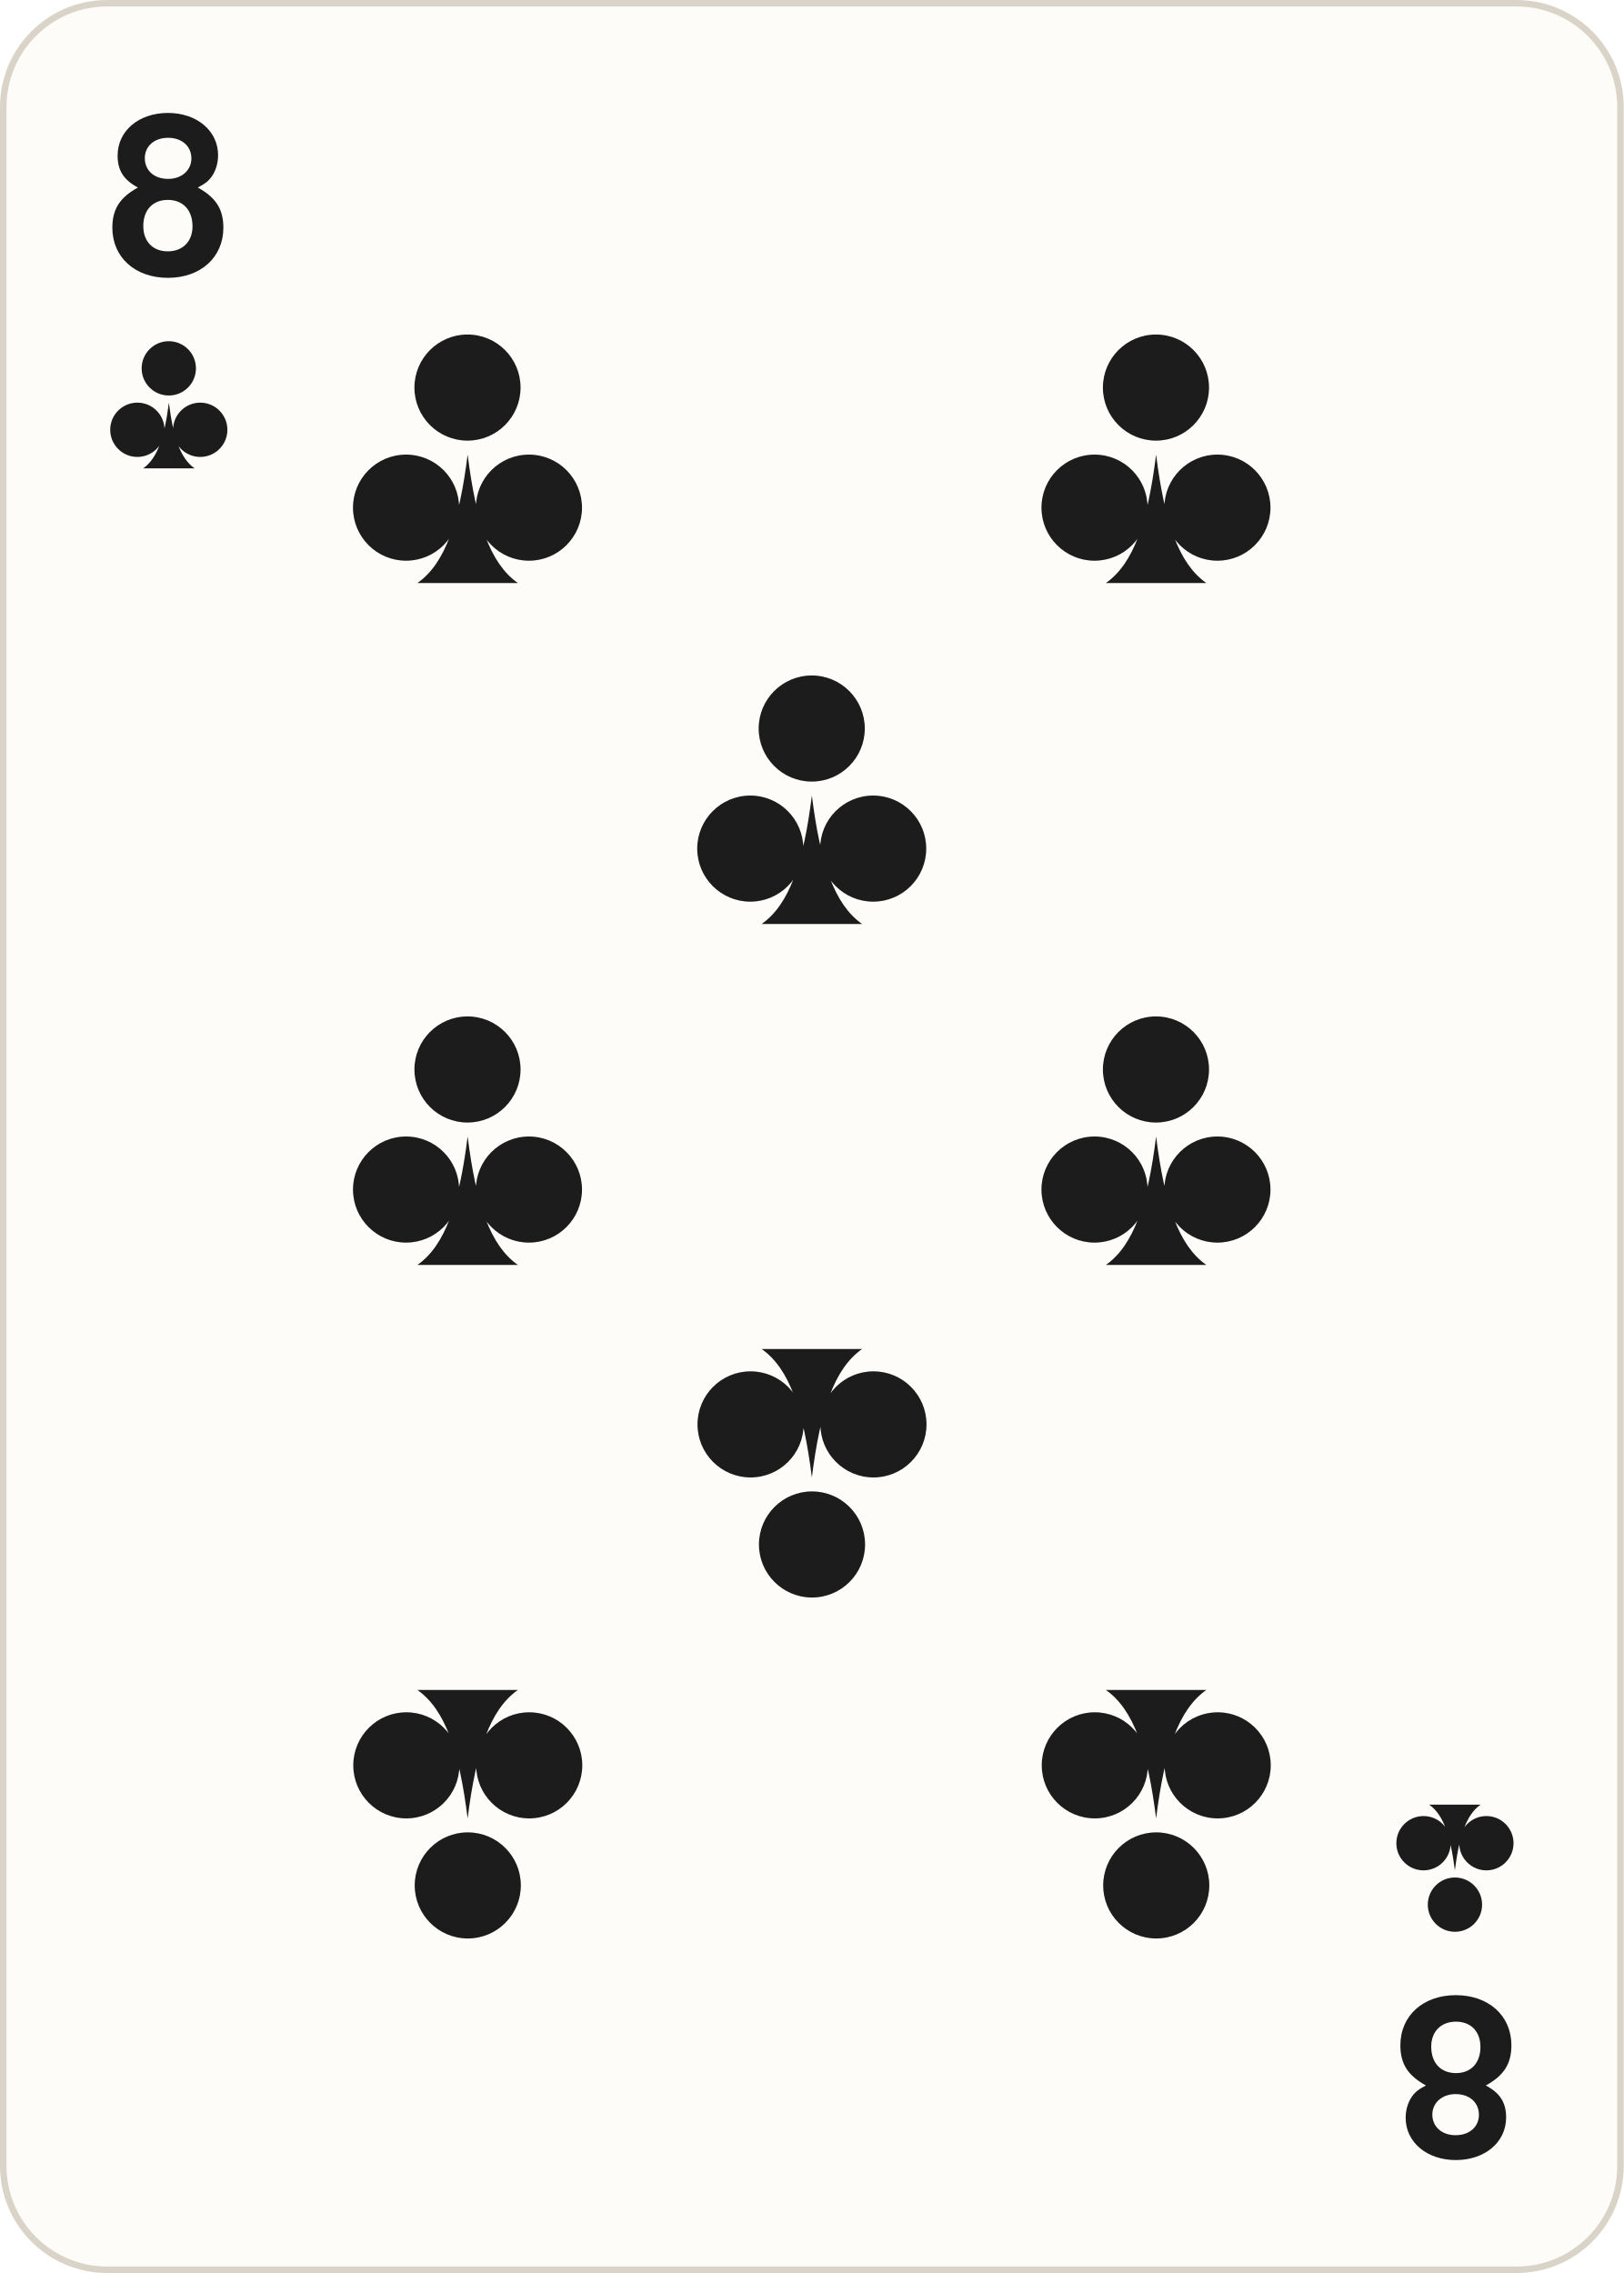
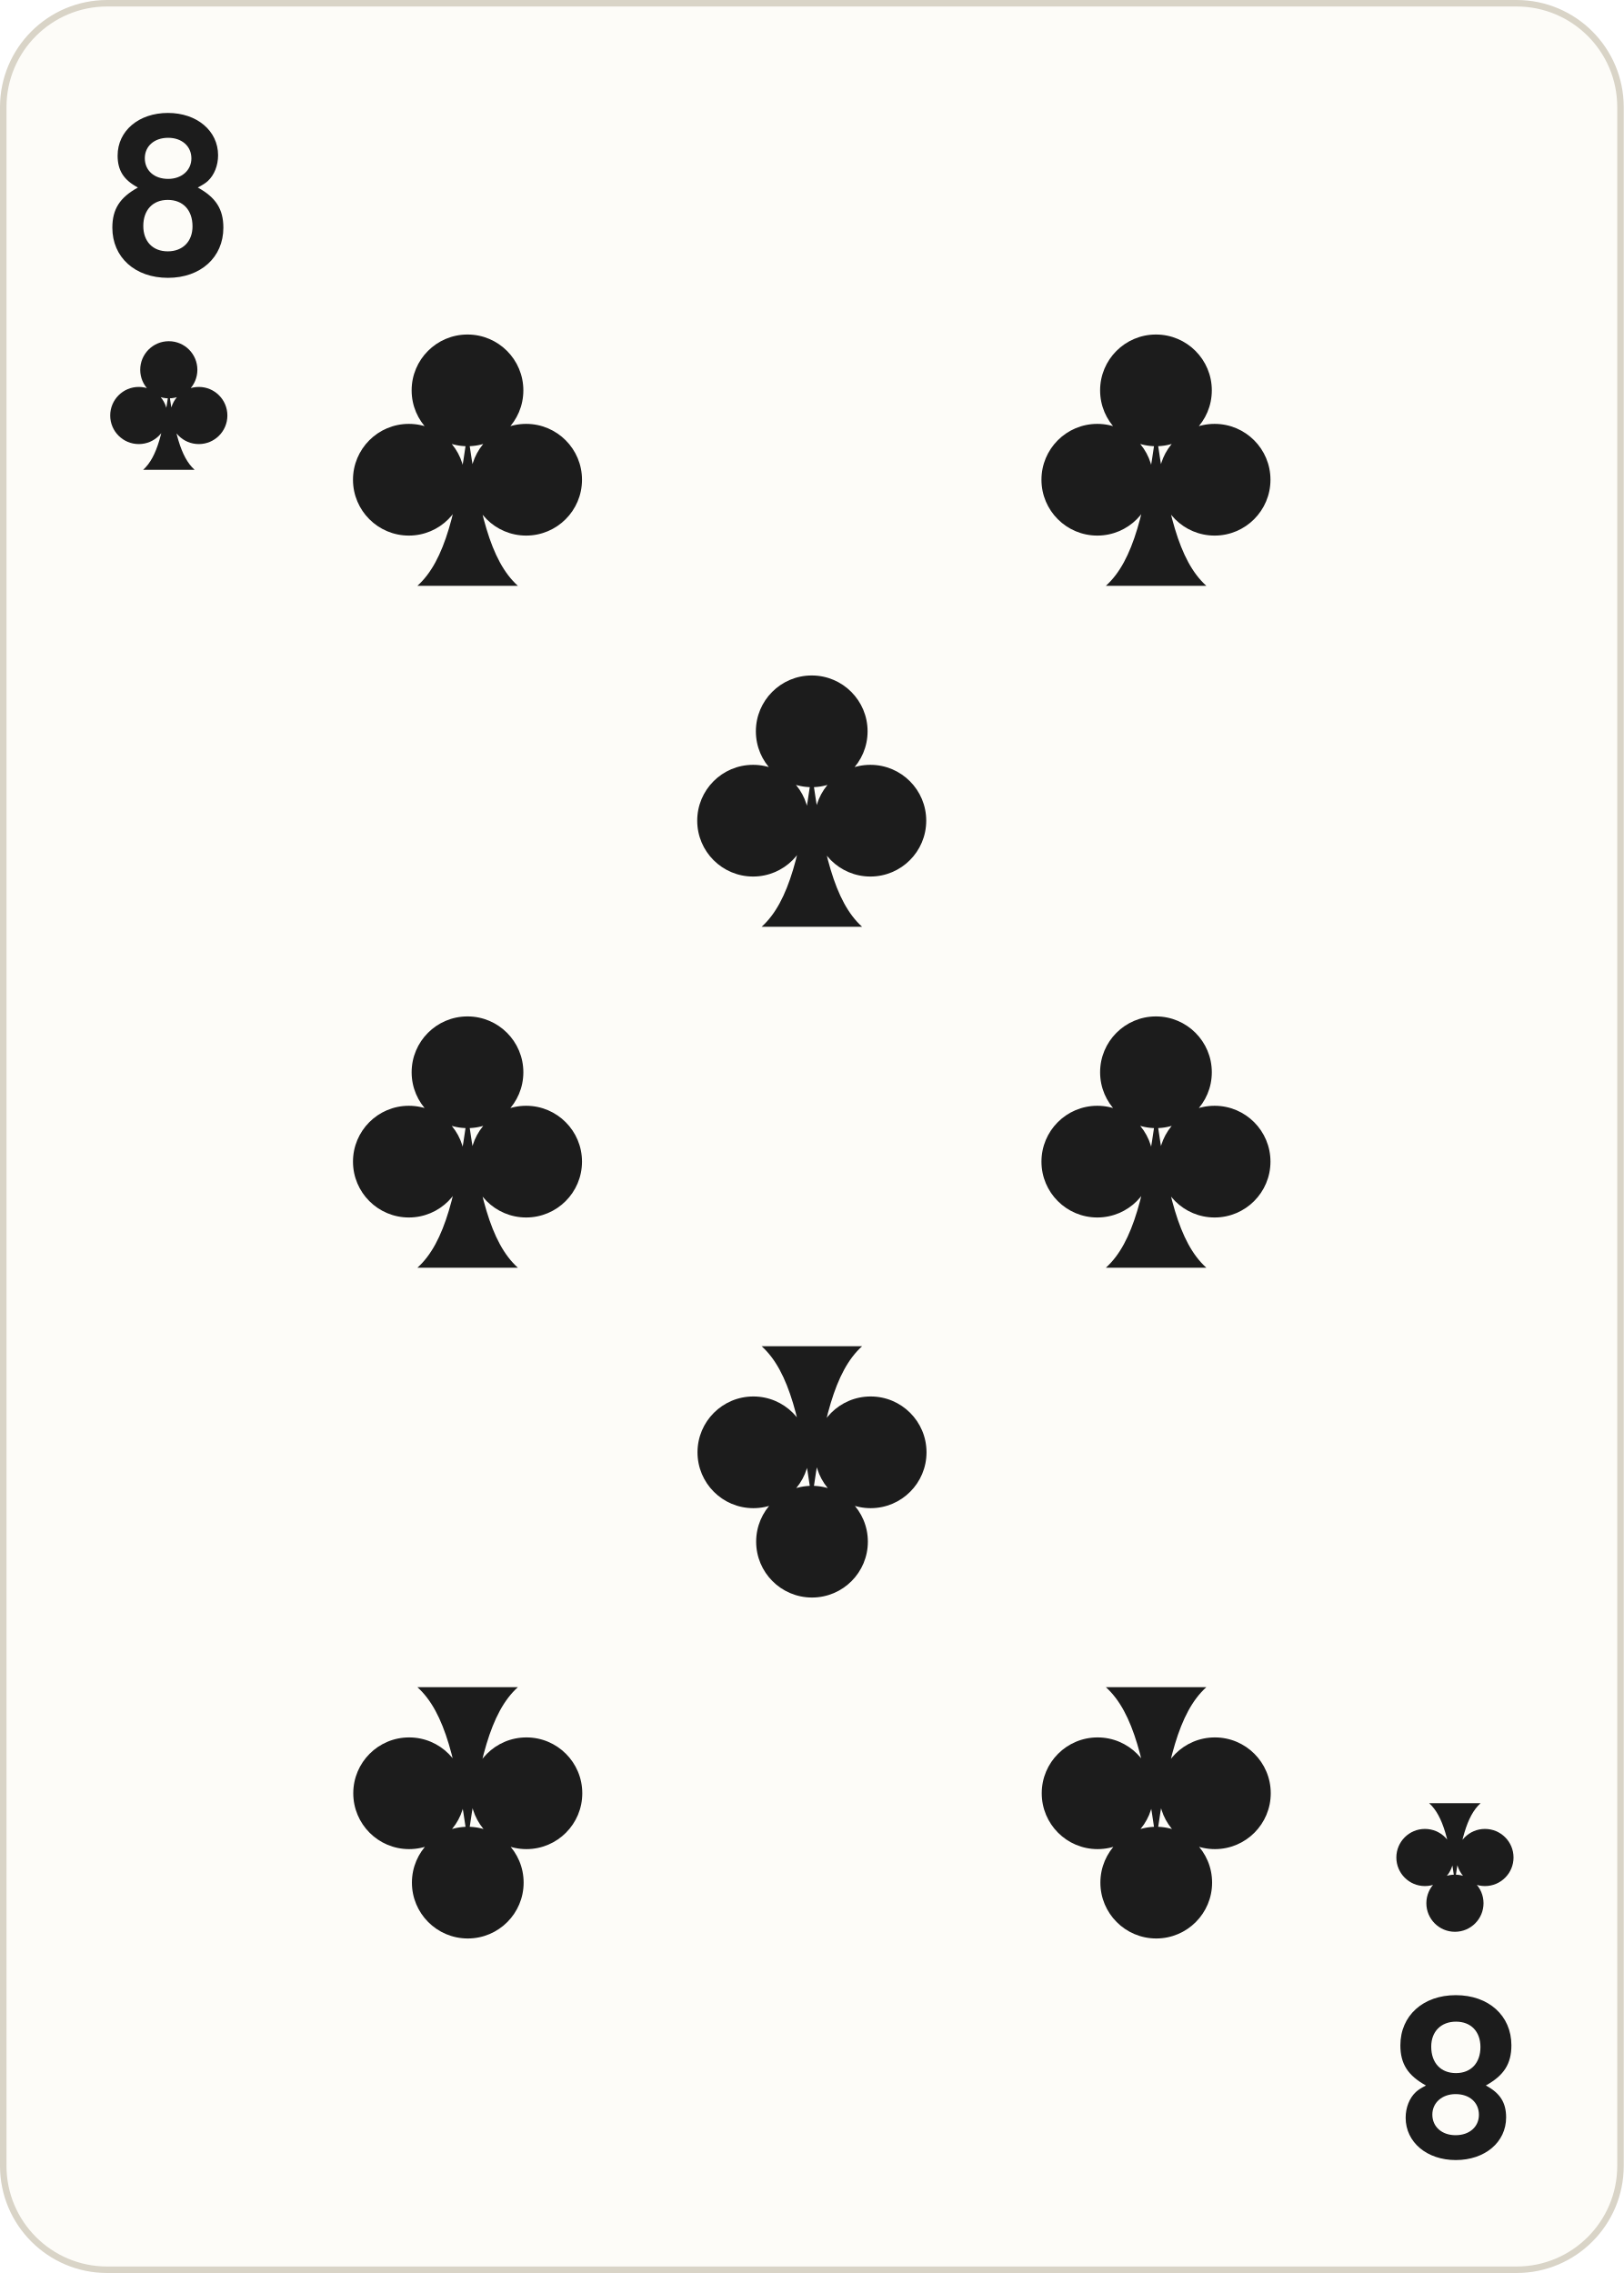
<svg xmlns="http://www.w3.org/2000/svg" viewBox="0 0 250 350" width="250" height="350">
  <rect x="0.5" y="0.5" width="249" height="349" rx="16" fill="#fdfcf8" stroke="#d9d4c7" stroke-width="1" />
  <text x="26" y="42" font-size="34" font-weight="700" text-anchor="middle" fill="#1c1c1c" font-family="Helvetica Neue, Helvetica, Arial, sans-serif">8</text>
-   <path d="M50,7 A19,19 0 1 1 49.9,7 Z M28,50 A19,19 0 1 1 27.9,50 Z M72,50 A19,19 0 1 1 71.9,50 Z M50,50 C53,74 58,89 68,96 L32,96 C42,89 47,74 50,50 Z" fill="#1c1c1c" transform="translate(26.0,62.0) scale(0.22) translate(-50,-50)" />
+   <path d="M50,7 A20,20 0 1 1 49.9,7 Z M29,39 A20,20 0 1 1 28.9,39 Z M71,39 A20,20 0 1 1 70.9,39 Z M50,42 C54,70 58,88 68,97 L32,97 C42,88 46,70 50,42 Z" fill="#1c1c1c" transform="translate(26.0,62.0) scale(0.22) translate(-50,-50)" />
  <g transform="rotate(180 125.0 175.0)">
    <text x="26" y="42" font-size="34" font-weight="700" text-anchor="middle" fill="#1c1c1c" font-family="Helvetica Neue, Helvetica, Arial, sans-serif">8</text>
-     <path d="M50,7 A19,19 0 1 1 49.9,7 Z M28,50 A19,19 0 1 1 27.9,50 Z M72,50 A19,19 0 1 1 71.9,50 Z M50,50 C53,74 58,89 68,96 L32,96 C42,89 47,74 50,50 Z" fill="#1c1c1c" transform="translate(26.0,62.0) scale(0.22) translate(-50,-50)" />
+     <path d="M50,7 A20,20 0 1 1 49.9,7 Z M29,39 A20,20 0 1 1 28.9,39 Z M71,39 A20,20 0 1 1 70.9,39 Z M50,42 C54,70 58,88 68,97 L32,97 C42,88 46,70 50,42 Z" fill="#1c1c1c" transform="translate(26.0,62.0) scale(0.22) translate(-50,-50)" />
  </g>
-   <path d="M50,7 A19,19 0 1 1 49.9,7 Z M28,50 A19,19 0 1 1 27.9,50 Z M72,50 A19,19 0 1 1 71.9,50 Z M50,50 C53,74 58,89 68,96 L32,96 C42,89 47,74 50,50 Z" fill="#1c1c1c" transform="translate(72.0,70.0) scale(0.43) translate(-50,-50)" />
-   <path d="M50,7 A19,19 0 1 1 49.9,7 Z M28,50 A19,19 0 1 1 27.9,50 Z M72,50 A19,19 0 1 1 71.9,50 Z M50,50 C53,74 58,89 68,96 L32,96 C42,89 47,74 50,50 Z" fill="#1c1c1c" transform="translate(178.0,70.0) scale(0.43) translate(-50,-50)" />
-   <path d="M50,7 A19,19 0 1 1 49.9,7 Z M28,50 A19,19 0 1 1 27.9,50 Z M72,50 A19,19 0 1 1 71.9,50 Z M50,50 C53,74 58,89 68,96 L32,96 C42,89 47,74 50,50 Z" fill="#1c1c1c" transform="translate(125.0,122.5) scale(0.43) translate(-50,-50)" />
-   <path d="M50,7 A19,19 0 1 1 49.9,7 Z M28,50 A19,19 0 1 1 27.9,50 Z M72,50 A19,19 0 1 1 71.9,50 Z M50,50 C53,74 58,89 68,96 L32,96 C42,89 47,74 50,50 Z" fill="#1c1c1c" transform="translate(72.0,175.0) scale(0.43) translate(-50,-50)" />
-   <path d="M50,7 A19,19 0 1 1 49.9,7 Z M28,50 A19,19 0 1 1 27.9,50 Z M72,50 A19,19 0 1 1 71.9,50 Z M50,50 C53,74 58,89 68,96 L32,96 C42,89 47,74 50,50 Z" fill="#1c1c1c" transform="translate(178.0,175.0) scale(0.43) translate(-50,-50)" />
-   <path d="M50,7 A19,19 0 1 1 49.9,7 Z M28,50 A19,19 0 1 1 27.9,50 Z M72,50 A19,19 0 1 1 71.9,50 Z M50,50 C53,74 58,89 68,96 L32,96 C42,89 47,74 50,50 Z" fill="#1c1c1c" transform="translate(125.0,227.5) rotate(180) scale(0.43) translate(-50,-50)" />
-   <path d="M50,7 A19,19 0 1 1 49.9,7 Z M28,50 A19,19 0 1 1 27.9,50 Z M72,50 A19,19 0 1 1 71.9,50 Z M50,50 C53,74 58,89 68,96 L32,96 C42,89 47,74 50,50 Z" fill="#1c1c1c" transform="translate(72.0,280.0) rotate(180) scale(0.43) translate(-50,-50)" />
-   <path d="M50,7 A19,19 0 1 1 49.9,7 Z M28,50 A19,19 0 1 1 27.9,50 Z M72,50 A19,19 0 1 1 71.9,50 Z M50,50 C53,74 58,89 68,96 L32,96 C42,89 47,74 50,50 Z" fill="#1c1c1c" transform="translate(178.0,280.0) rotate(180) scale(0.43) translate(-50,-50)" />
+   <path d="M50,7 A20,20 0 1 1 49.9,7 Z M29,39 A20,20 0 1 1 28.9,39 Z M71,39 A20,20 0 1 1 70.9,39 Z M50,42 C54,70 58,88 68,97 L32,97 C42,88 46,70 50,42 Z" fill="#1c1c1c" transform="translate(72.0,70.0) scale(0.43) translate(-50,-50)" />
+   <path d="M50,7 A20,20 0 1 1 49.9,7 Z M29,39 A20,20 0 1 1 28.9,39 Z M71,39 A20,20 0 1 1 70.9,39 Z M50,42 C54,70 58,88 68,97 L32,97 C42,88 46,70 50,42 Z" fill="#1c1c1c" transform="translate(178.0,70.0) scale(0.43) translate(-50,-50)" />
+   <path d="M50,7 A20,20 0 1 1 49.9,7 Z M29,39 A20,20 0 1 1 28.9,39 Z M71,39 A20,20 0 1 1 70.9,39 Z M50,42 C54,70 58,88 68,97 L32,97 C42,88 46,70 50,42 Z" fill="#1c1c1c" transform="translate(125.0,122.5) scale(0.43) translate(-50,-50)" />
+   <path d="M50,7 A20,20 0 1 1 49.9,7 Z M29,39 A20,20 0 1 1 28.9,39 Z M71,39 A20,20 0 1 1 70.9,39 Z M50,42 C54,70 58,88 68,97 L32,97 C42,88 46,70 50,42 Z" fill="#1c1c1c" transform="translate(72.0,175.0) scale(0.43) translate(-50,-50)" />
+   <path d="M50,7 A20,20 0 1 1 49.9,7 Z M29,39 A20,20 0 1 1 28.9,39 Z M71,39 A20,20 0 1 1 70.9,39 Z M50,42 C54,70 58,88 68,97 L32,97 C42,88 46,70 50,42 Z" fill="#1c1c1c" transform="translate(178.0,175.0) scale(0.43) translate(-50,-50)" />
+   <path d="M50,7 A20,20 0 1 1 49.9,7 Z M29,39 A20,20 0 1 1 28.9,39 Z M71,39 A20,20 0 1 1 70.9,39 Z M50,42 C54,70 58,88 68,97 L32,97 C42,88 46,70 50,42 Z" fill="#1c1c1c" transform="translate(125.0,227.5) rotate(180) scale(0.43) translate(-50,-50)" />
+   <path d="M50,7 A20,20 0 1 1 49.9,7 Z M29,39 A20,20 0 1 1 28.9,39 Z M71,39 A20,20 0 1 1 70.9,39 Z M50,42 C54,70 58,88 68,97 L32,97 C42,88 46,70 50,42 Z" fill="#1c1c1c" transform="translate(72.0,280.0) rotate(180) scale(0.43) translate(-50,-50)" />
+   <path d="M50,7 A20,20 0 1 1 49.9,7 Z M29,39 A20,20 0 1 1 28.9,39 Z M71,39 A20,20 0 1 1 70.9,39 Z M50,42 C54,70 58,88 68,97 L32,97 C42,88 46,70 50,42 Z" fill="#1c1c1c" transform="translate(178.0,280.0) rotate(180) scale(0.43) translate(-50,-50)" />
</svg>
